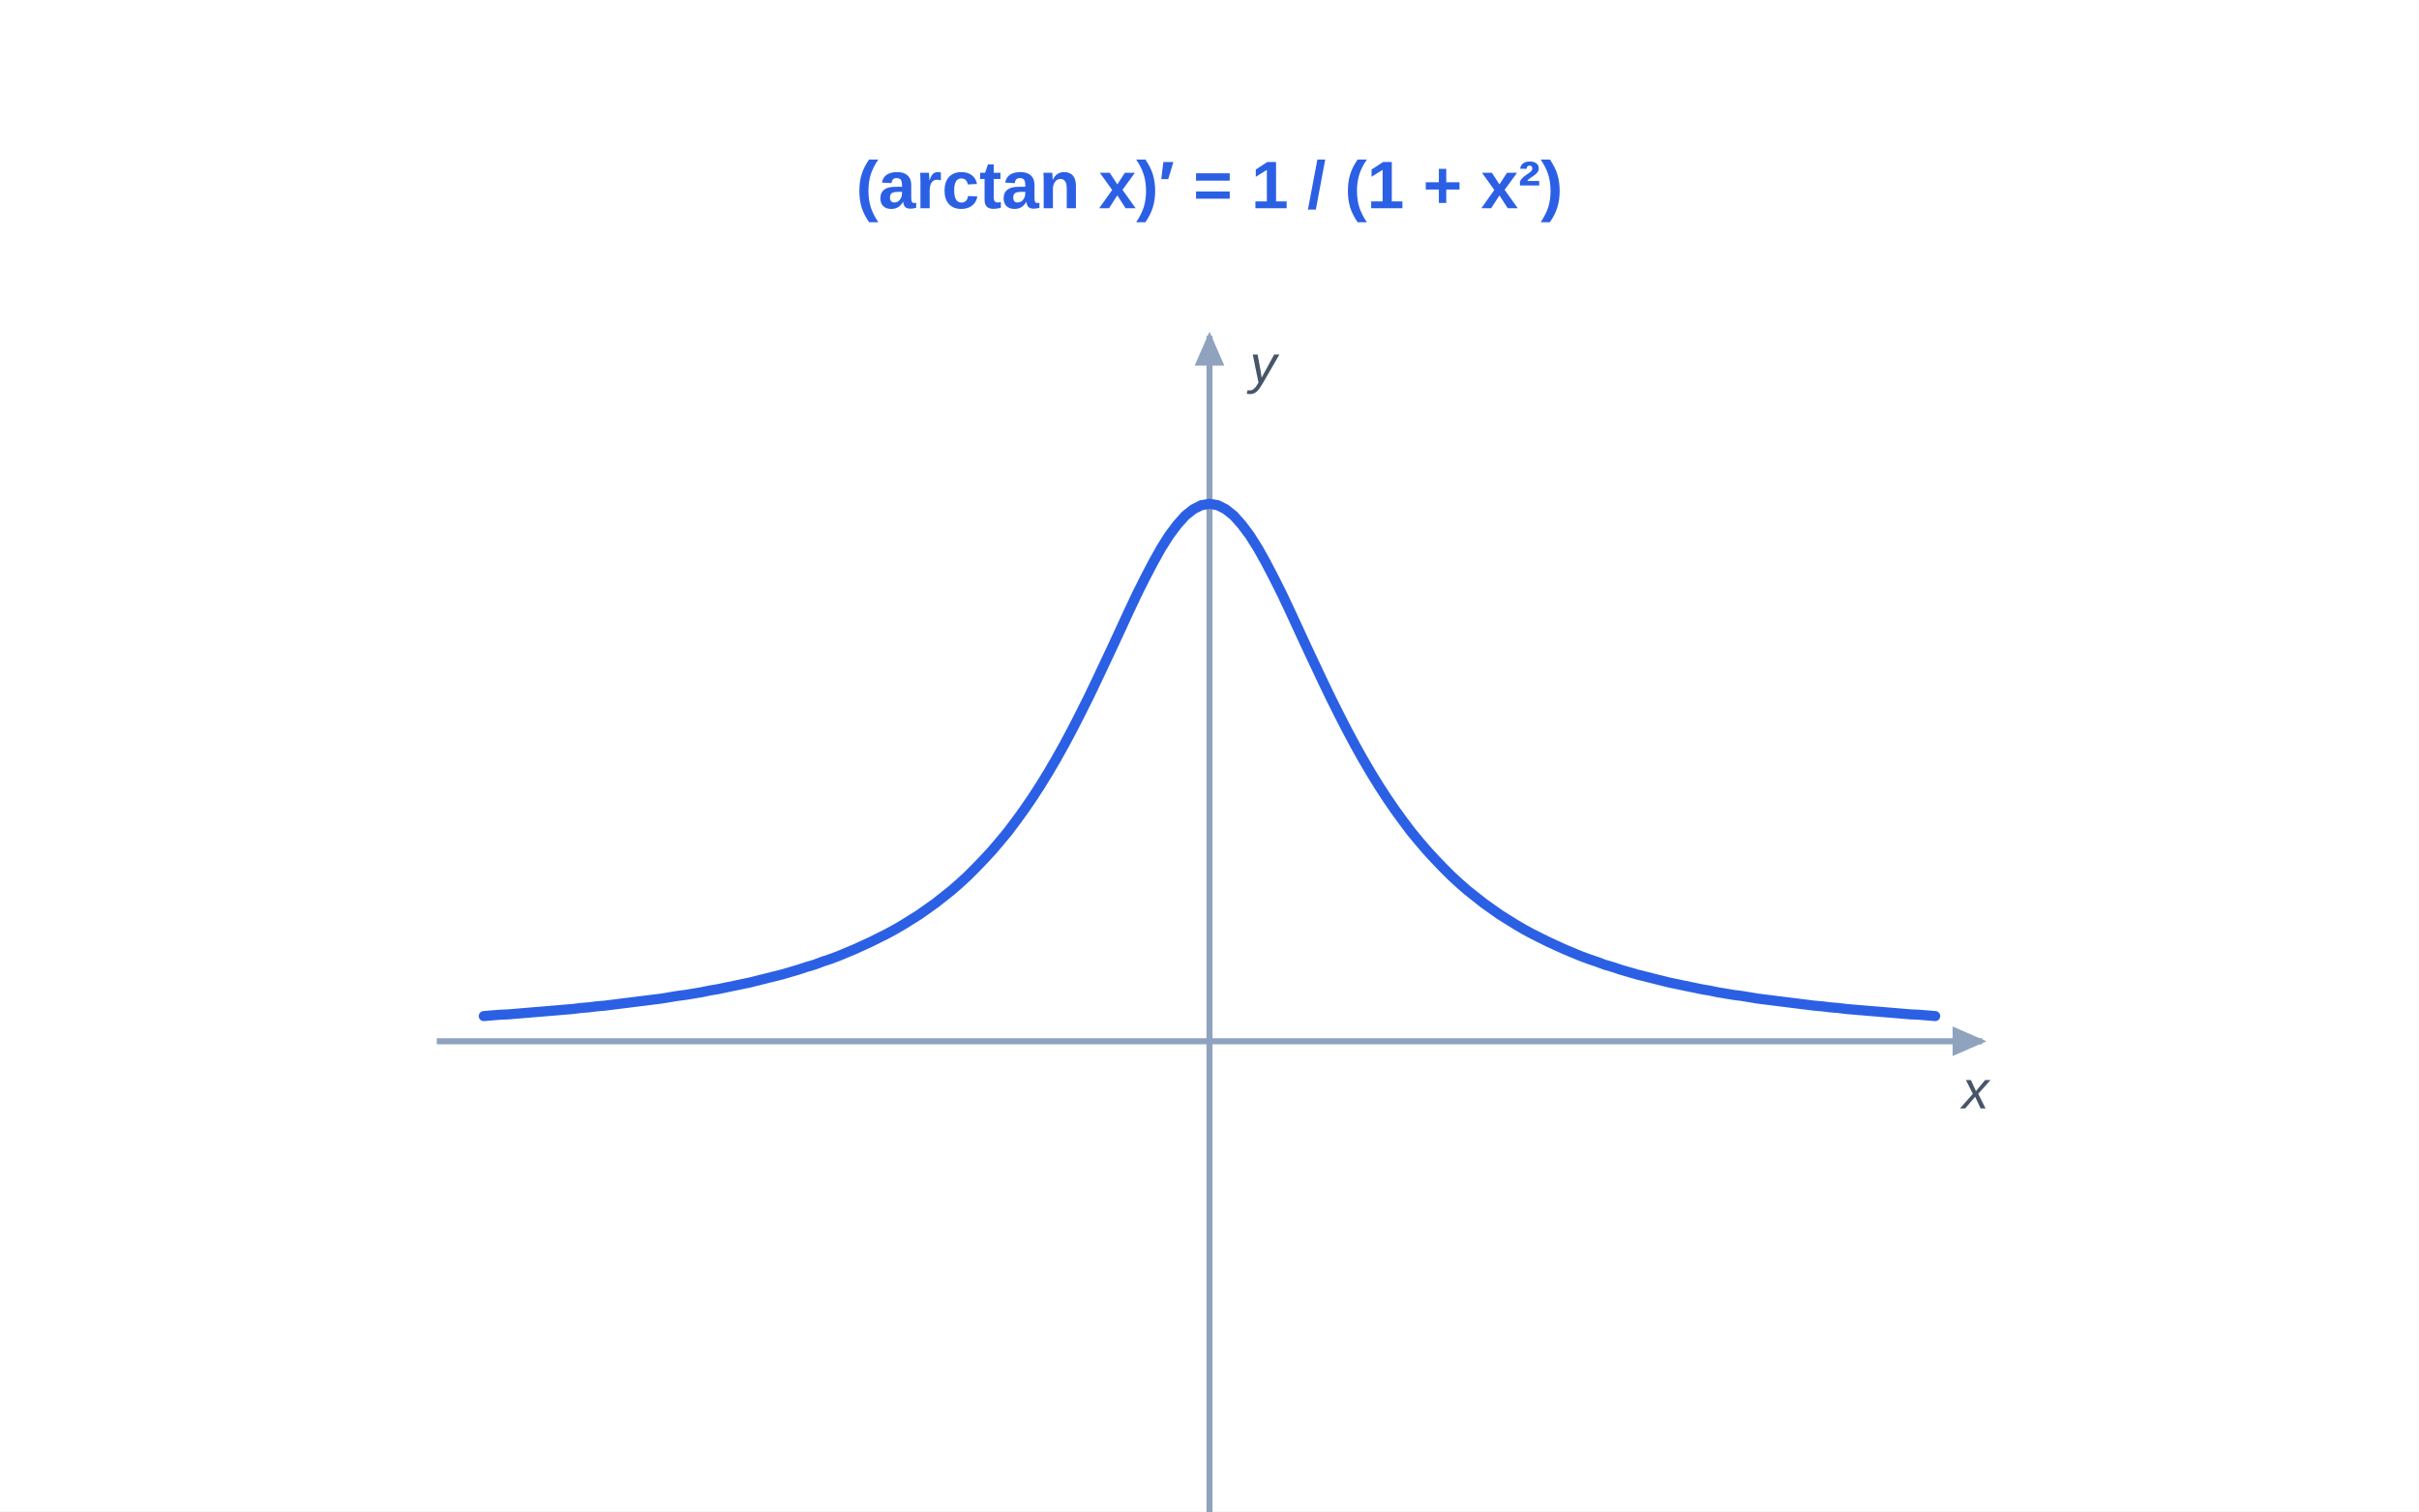
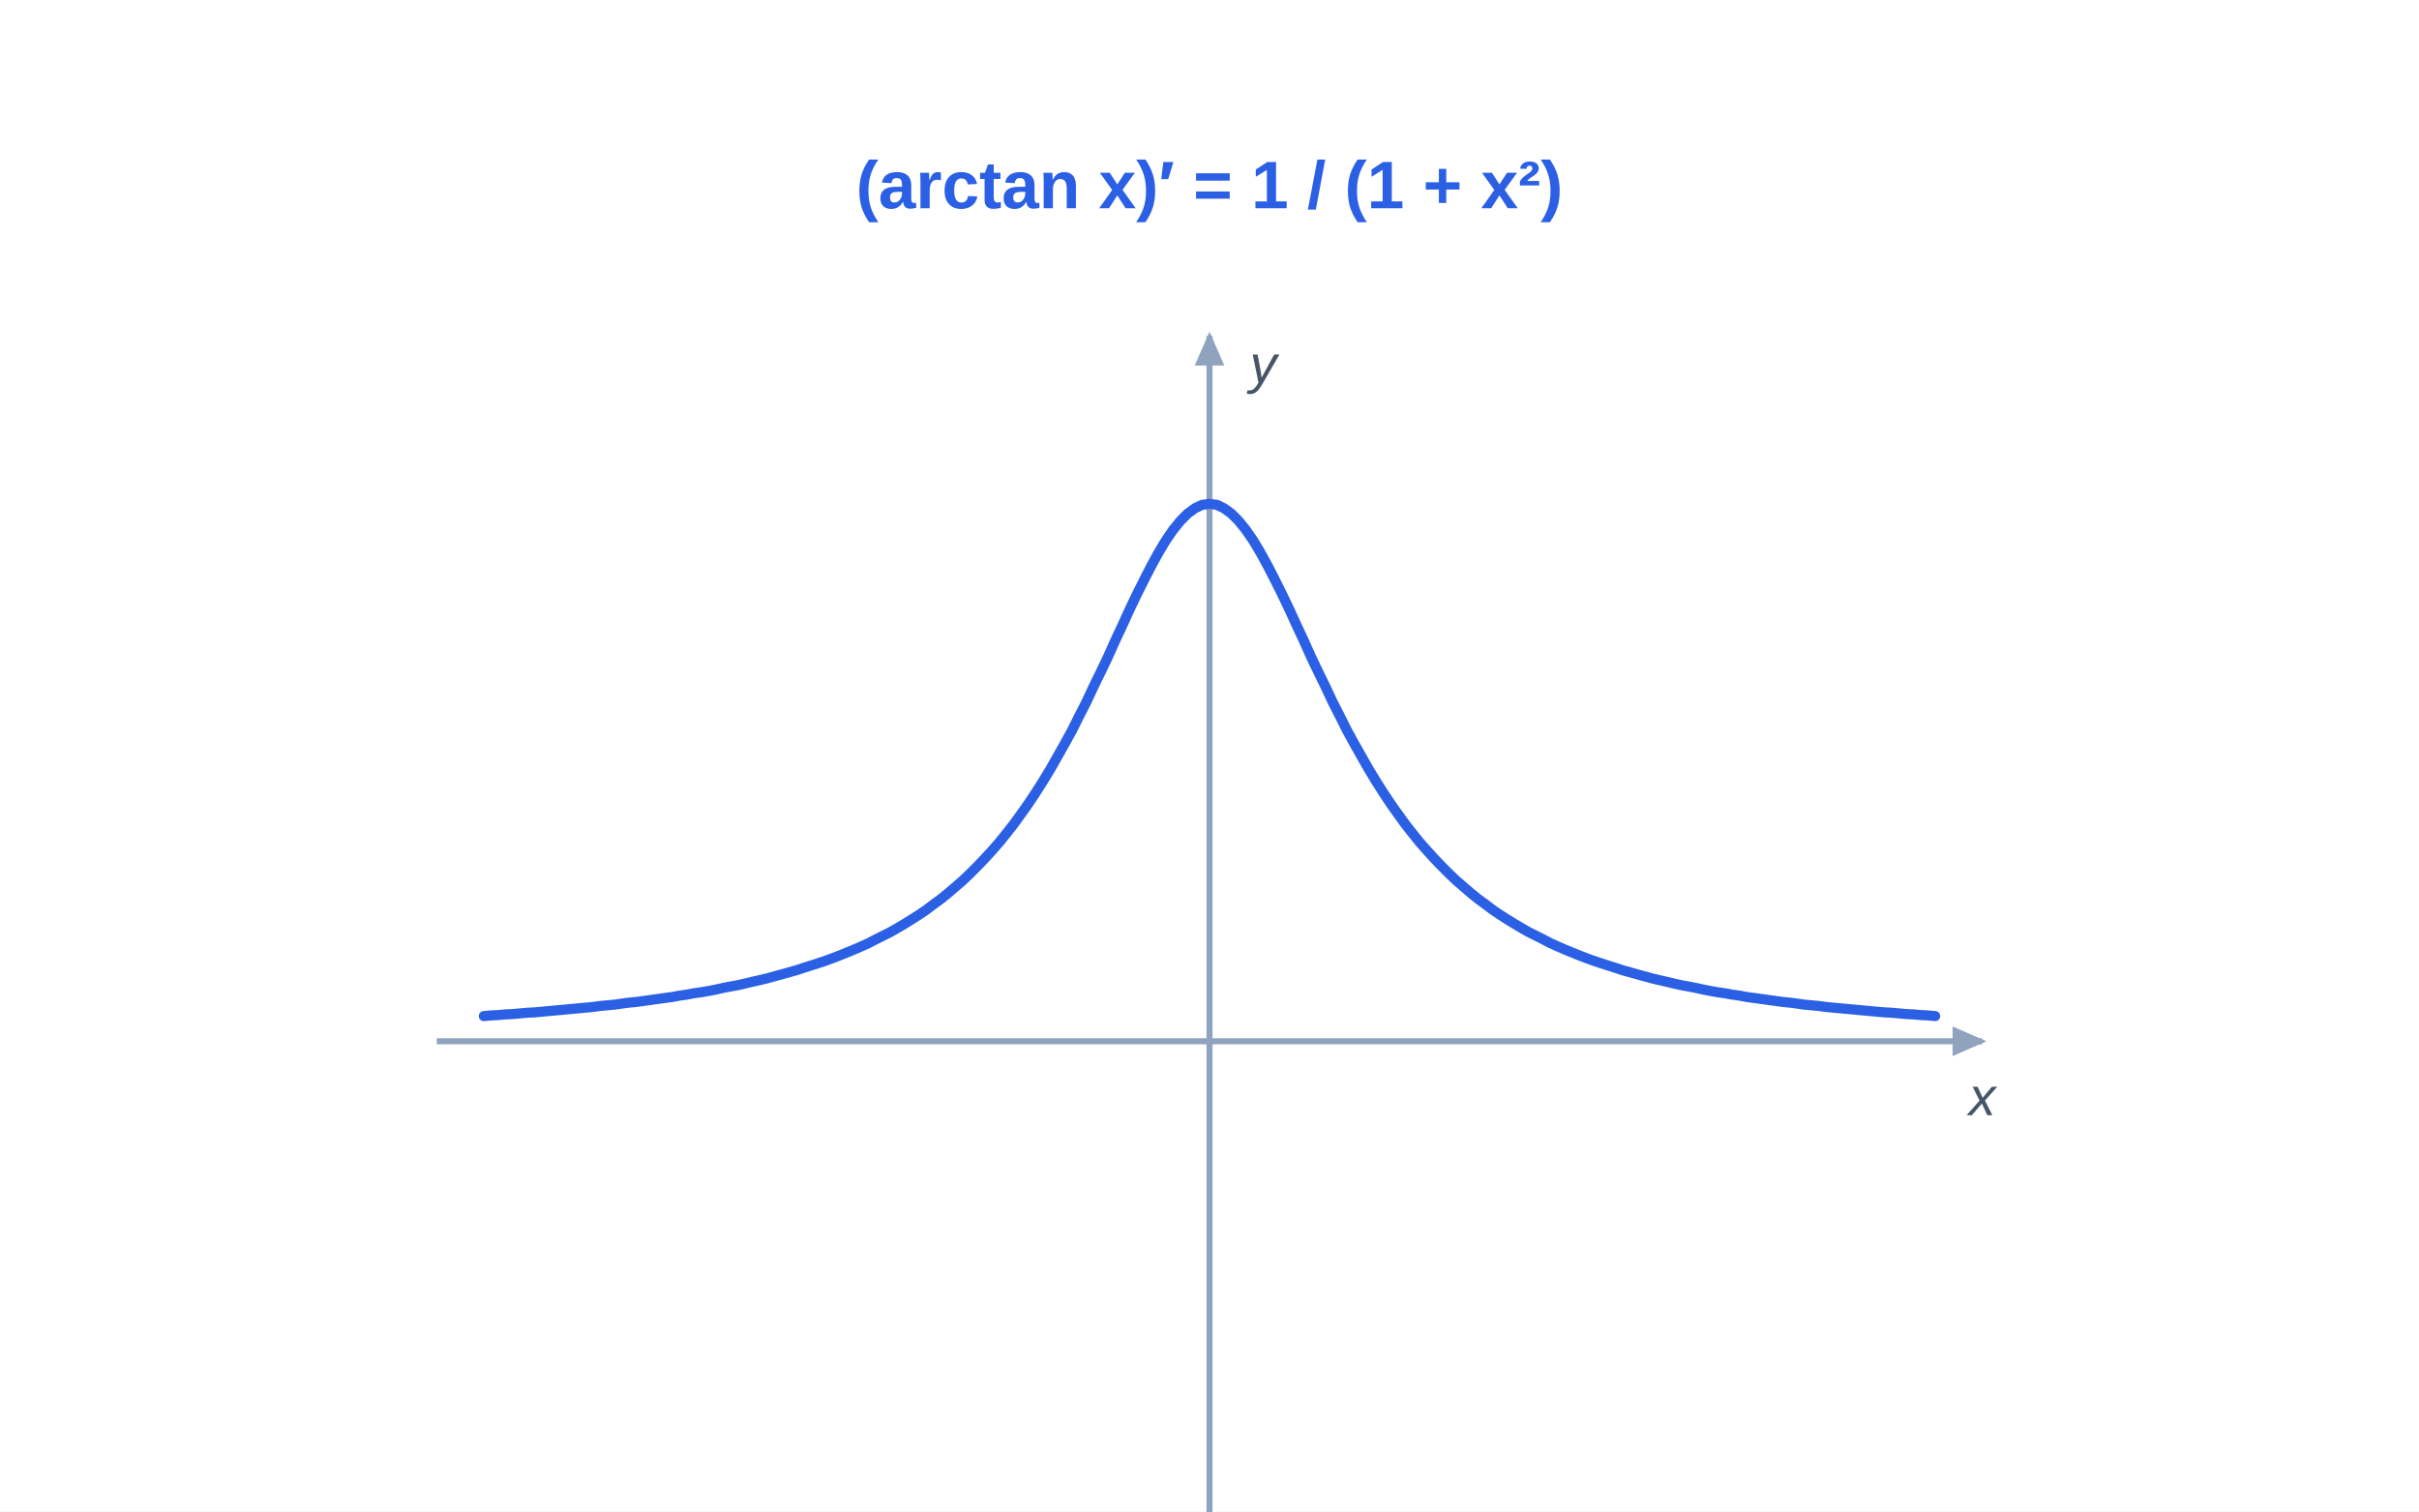
<svg xmlns="http://www.w3.org/2000/svg" viewBox="0 0 720 450">
  <rect width="720" height="450" fill="#FFFFFF" />
  <defs>
    <marker id="ax" viewBox="0 0 10 10" refX="8" refY="5" markerWidth="7" markerHeight="7" orient="auto">
      <path d="M1 1.5L9 5L1 8.5z" fill="#8FA3BF" />
    </marker>
    <marker id="arr" viewBox="0 0 10 10" refX="8" refY="5" markerWidth="6.5" markerHeight="6.5" orient="auto">
      <path d="M1 1.5L9 5L1 8.5z" fill="#2B60E5" />
    </marker>
  </defs>
  <line x1="130" y1="310" x2="590" y2="310" stroke="#8FA3BF" stroke-width="1.8" marker-end="url(#ax)" />
  <line x1="360" y1="520" x2="360" y2="100" stroke="#8FA3BF" stroke-width="1.8" marker-end="url(#ax)" />
-   <text x="584" y="330" font-family="Arial,sans-serif" font-size="16" font-style="italic" fill="#475569">x</text>
+   <text x="586" y="332" font-family="Arial,sans-serif" font-size="16" font-style="italic" fill="#475569">x</text>
  <text x="372" y="114" font-family="Arial,sans-serif" font-size="16" font-style="italic" fill="#475569">y</text>
-   <path d="M 144.0 302.5 L 146.4 302.3 L 148.8 302.1 L 151.2 302.0 L 153.6 301.8 L 156.0 301.6 L 158.4 301.4 L 160.8 301.2 L 163.2 301.0 L 165.6 300.8 L 168.0 300.6 L 170.4 300.4 L 172.8 300.1 L 175.2 299.9 L 177.6 299.6 L 180.0 299.4 L 182.4 299.1 L 184.8 298.8 L 187.2 298.5 L 189.6 298.2 L 192.0 297.9 L 194.4 297.6 L 196.8 297.3 L 199.2 296.9 L 201.6 296.5 L 204.0 296.2 L 206.4 295.8 L 208.8 295.4 L 211.2 294.9 L 213.6 294.5 L 216.0 294.0 L 218.4 293.5 L 220.8 293.0 L 223.2 292.5 L 225.6 291.9 L 228.0 291.3 L 230.4 290.7 L 232.8 290.1 L 235.2 289.4 L 237.6 288.7 L 240.0 287.9 L 242.4 287.2 L 244.8 286.3 L 247.2 285.5 L 249.6 284.6 L 252.0 283.6 L 254.4 282.6 L 256.8 281.5 L 259.2 280.4 L 261.6 279.2 L 264.0 278.0 L 266.4 276.7 L 268.8 275.3 L 271.2 273.8 L 273.6 272.3 L 276.0 270.6 L 278.4 268.9 L 280.8 267.0 L 283.2 265.1 L 285.6 263.0 L 288.0 260.8 L 290.4 258.4 L 292.8 255.9 L 295.2 253.3 L 297.6 250.5 L 300.0 247.6 L 302.4 244.4 L 304.8 241.1 L 307.2 237.6 L 309.6 233.9 L 312.0 230.0 L 314.4 225.9 L 316.8 221.6 L 319.2 217.1 L 321.6 212.4 L 324.0 207.6 L 326.4 202.6 L 328.8 197.5 L 331.2 192.4 L 333.6 187.2 L 336.0 182.0 L 338.4 176.9 L 340.8 172.1 L 343.2 167.5 L 345.6 163.2 L 348.0 159.4 L 350.4 156.2 L 352.8 153.5 L 355.2 151.6 L 357.6 150.4 L 360.0 150.0 L 362.4 150.4 L 364.8 151.6 L 367.2 153.5 L 369.6 156.2 L 372.0 159.4 L 374.4 163.2 L 376.8 167.5 L 379.2 172.1 L 381.6 176.9 L 384.0 182.0 L 386.4 187.2 L 388.8 192.4 L 391.2 197.5 L 393.6 202.6 L 396.0 207.6 L 398.4 212.4 L 400.8 217.1 L 403.2 221.6 L 405.6 225.9 L 408.0 230.0 L 410.4 233.9 L 412.8 237.6 L 415.2 241.1 L 417.6 244.4 L 420.0 247.6 L 422.4 250.5 L 424.8 253.3 L 427.2 255.9 L 429.6 258.4 L 432.0 260.8 L 434.4 263.0 L 436.8 265.1 L 439.2 267.0 L 441.6 268.9 L 444.0 270.6 L 446.4 272.3 L 448.8 273.8 L 451.2 275.3 L 453.6 276.7 L 456.0 278.0 L 458.4 279.2 L 460.8 280.4 L 463.2 281.5 L 465.6 282.6 L 468.0 283.6 L 470.4 284.6 L 472.8 285.5 L 475.2 286.3 L 477.6 287.2 L 480.0 287.9 L 482.4 288.7 L 484.8 289.4 L 487.2 290.1 L 489.6 290.7 L 492.0 291.3 L 494.4 291.9 L 496.8 292.5 L 499.2 293.0 L 501.6 293.5 L 504.0 294.0 L 506.4 294.5 L 508.8 294.9 L 511.2 295.4 L 513.6 295.8 L 516.0 296.2 L 518.4 296.5 L 520.8 296.9 L 523.2 297.3 L 525.6 297.6 L 528.0 297.9 L 530.4 298.2 L 532.8 298.5 L 535.2 298.8 L 537.6 299.1 L 540.0 299.4 L 542.4 299.6 L 544.8 299.9 L 547.2 300.1 L 549.6 300.4 L 552.0 300.6 L 554.4 300.8 L 556.8 301.0 L 559.2 301.2 L 561.6 301.4 L 564.0 301.6 L 566.4 301.8 L 568.8 302.0 L 571.2 302.1 L 573.6 302.3 L 576.0 302.5" fill="none" stroke="#2B60E5" stroke-width="3" stroke-linecap="round" />
-   <text x="360" y="62" text-anchor="middle" font-family="Arial,sans-serif" font-size="20" font-weight="600" fill="#2B60E5">(arctan x)′ = 1 / (1 + x²)</text>
+   <path d="M 144.0 302.5 L 146.2 302.3 L 148.3 302.2 L 150.5 302.0 L 152.6 301.9 L 154.8 301.7 L 157.0 301.5 L 159.1 301.4 L 161.3 301.2 L 163.4 301.0 L 165.6 300.8 L 167.8 300.6 L 169.9 300.4 L 172.1 300.2 L 174.2 300.0 L 176.4 299.8 L 178.6 299.5 L 180.7 299.3 L 182.9 299.1 L 185.0 298.8 L 187.2 298.5 L 189.4 298.3 L 191.5 298.0 L 193.7 297.7 L 195.8 297.4 L 198.0 297.1 L 200.2 296.8 L 202.3 296.4 L 204.5 296.1 L 206.6 295.7 L 208.8 295.4 L 211.0 295.0 L 213.1 294.6 L 215.3 294.1 L 217.4 293.7 L 219.6 293.3 L 221.8 292.8 L 223.9 292.3 L 226.1 291.8 L 228.2 291.3 L 230.4 290.7 L 232.6 290.1 L 234.7 289.5 L 236.9 288.9 L 239.0 288.2 L 241.2 287.5 L 243.4 286.8 L 245.5 286.1 L 247.7 285.3 L 249.8 284.5 L 252.0 283.6 L 254.2 282.7 L 256.3 281.8 L 258.5 280.8 L 260.6 279.7 L 262.8 278.6 L 265.0 277.5 L 267.1 276.3 L 269.3 275.0 L 271.4 273.7 L 273.6 272.3 L 275.8 270.8 L 277.9 269.2 L 280.1 267.6 L 282.2 265.9 L 284.4 264.0 L 286.6 262.1 L 288.7 260.1 L 290.9 257.9 L 293.0 255.7 L 295.2 253.3 L 297.4 250.8 L 299.5 248.2 L 301.7 245.4 L 303.8 242.5 L 306.0 239.4 L 308.2 236.1 L 310.3 232.8 L 312.5 229.2 L 314.6 225.5 L 316.8 221.6 L 319.0 217.6 L 321.1 213.4 L 323.3 209.1 L 325.4 204.6 L 327.6 200.1 L 329.8 195.5 L 331.9 190.8 L 334.1 186.1 L 336.2 181.5 L 338.4 176.9 L 340.6 172.5 L 342.7 168.4 L 344.9 164.4 L 347.0 160.9 L 349.2 157.7 L 351.4 155.0 L 353.5 152.9 L 355.7 151.3 L 357.8 150.3 L 360.0 150.0 L 362.2 150.3 L 364.3 151.3 L 366.5 152.9 L 368.6 155.0 L 370.8 157.7 L 373.0 160.9 L 375.1 164.4 L 377.3 168.4 L 379.4 172.5 L 381.6 176.9 L 383.8 181.5 L 385.9 186.1 L 388.1 190.8 L 390.2 195.5 L 392.4 200.1 L 394.6 204.6 L 396.7 209.1 L 398.9 213.4 L 401.0 217.6 L 403.2 221.6 L 405.4 225.5 L 407.5 229.2 L 409.7 232.8 L 411.8 236.1 L 414.0 239.4 L 416.2 242.5 L 418.3 245.4 L 420.5 248.2 L 422.6 250.8 L 424.8 253.3 L 427.0 255.7 L 429.1 257.9 L 431.3 260.1 L 433.4 262.1 L 435.6 264.0 L 437.8 265.9 L 439.9 267.6 L 442.1 269.2 L 444.2 270.8 L 446.4 272.3 L 448.6 273.7 L 450.7 275.0 L 452.9 276.3 L 455.0 277.5 L 457.2 278.6 L 459.4 279.7 L 461.5 280.8 L 463.7 281.8 L 465.8 282.7 L 468.0 283.6 L 470.2 284.5 L 472.3 285.3 L 474.5 286.1 L 476.6 286.8 L 478.8 287.5 L 481.0 288.2 L 483.1 288.9 L 485.3 289.5 L 487.4 290.1 L 489.6 290.7 L 491.8 291.3 L 493.9 291.8 L 496.1 292.3 L 498.2 292.8 L 500.4 293.3 L 502.6 293.7 L 504.7 294.1 L 506.9 294.6 L 509.0 295.0 L 511.2 295.4 L 513.4 295.7 L 515.5 296.1 L 517.7 296.4 L 519.8 296.8 L 522.0 297.1 L 524.2 297.4 L 526.3 297.7 L 528.5 298.0 L 530.6 298.3 L 532.8 298.5 L 535.0 298.8 L 537.1 299.1 L 539.3 299.3 L 541.4 299.5 L 543.6 299.8 L 545.8 300.0 L 547.9 300.2 L 550.1 300.4 L 552.2 300.6 L 554.4 300.8 L 556.6 301.0 L 558.7 301.2 L 560.9 301.4 L 563.0 301.5 L 565.2 301.7 L 567.4 301.9 L 569.5 302.0 L 571.7 302.2 L 573.8 302.3 L 576.0 302.5" fill="none" stroke="#2B60E5" stroke-width="3" stroke-linecap="round" />
+   <text x="360" y="62" text-anchor="middle" font-family="Arial,sans-serif" font-size="20" font-weight="600" fill="#2B60E5" paint-order="stroke" stroke="#FFFFFF" stroke-width="6" stroke-linejoin="round">(arctan x)′ = 1 / (1 + x²)</text>
</svg>
